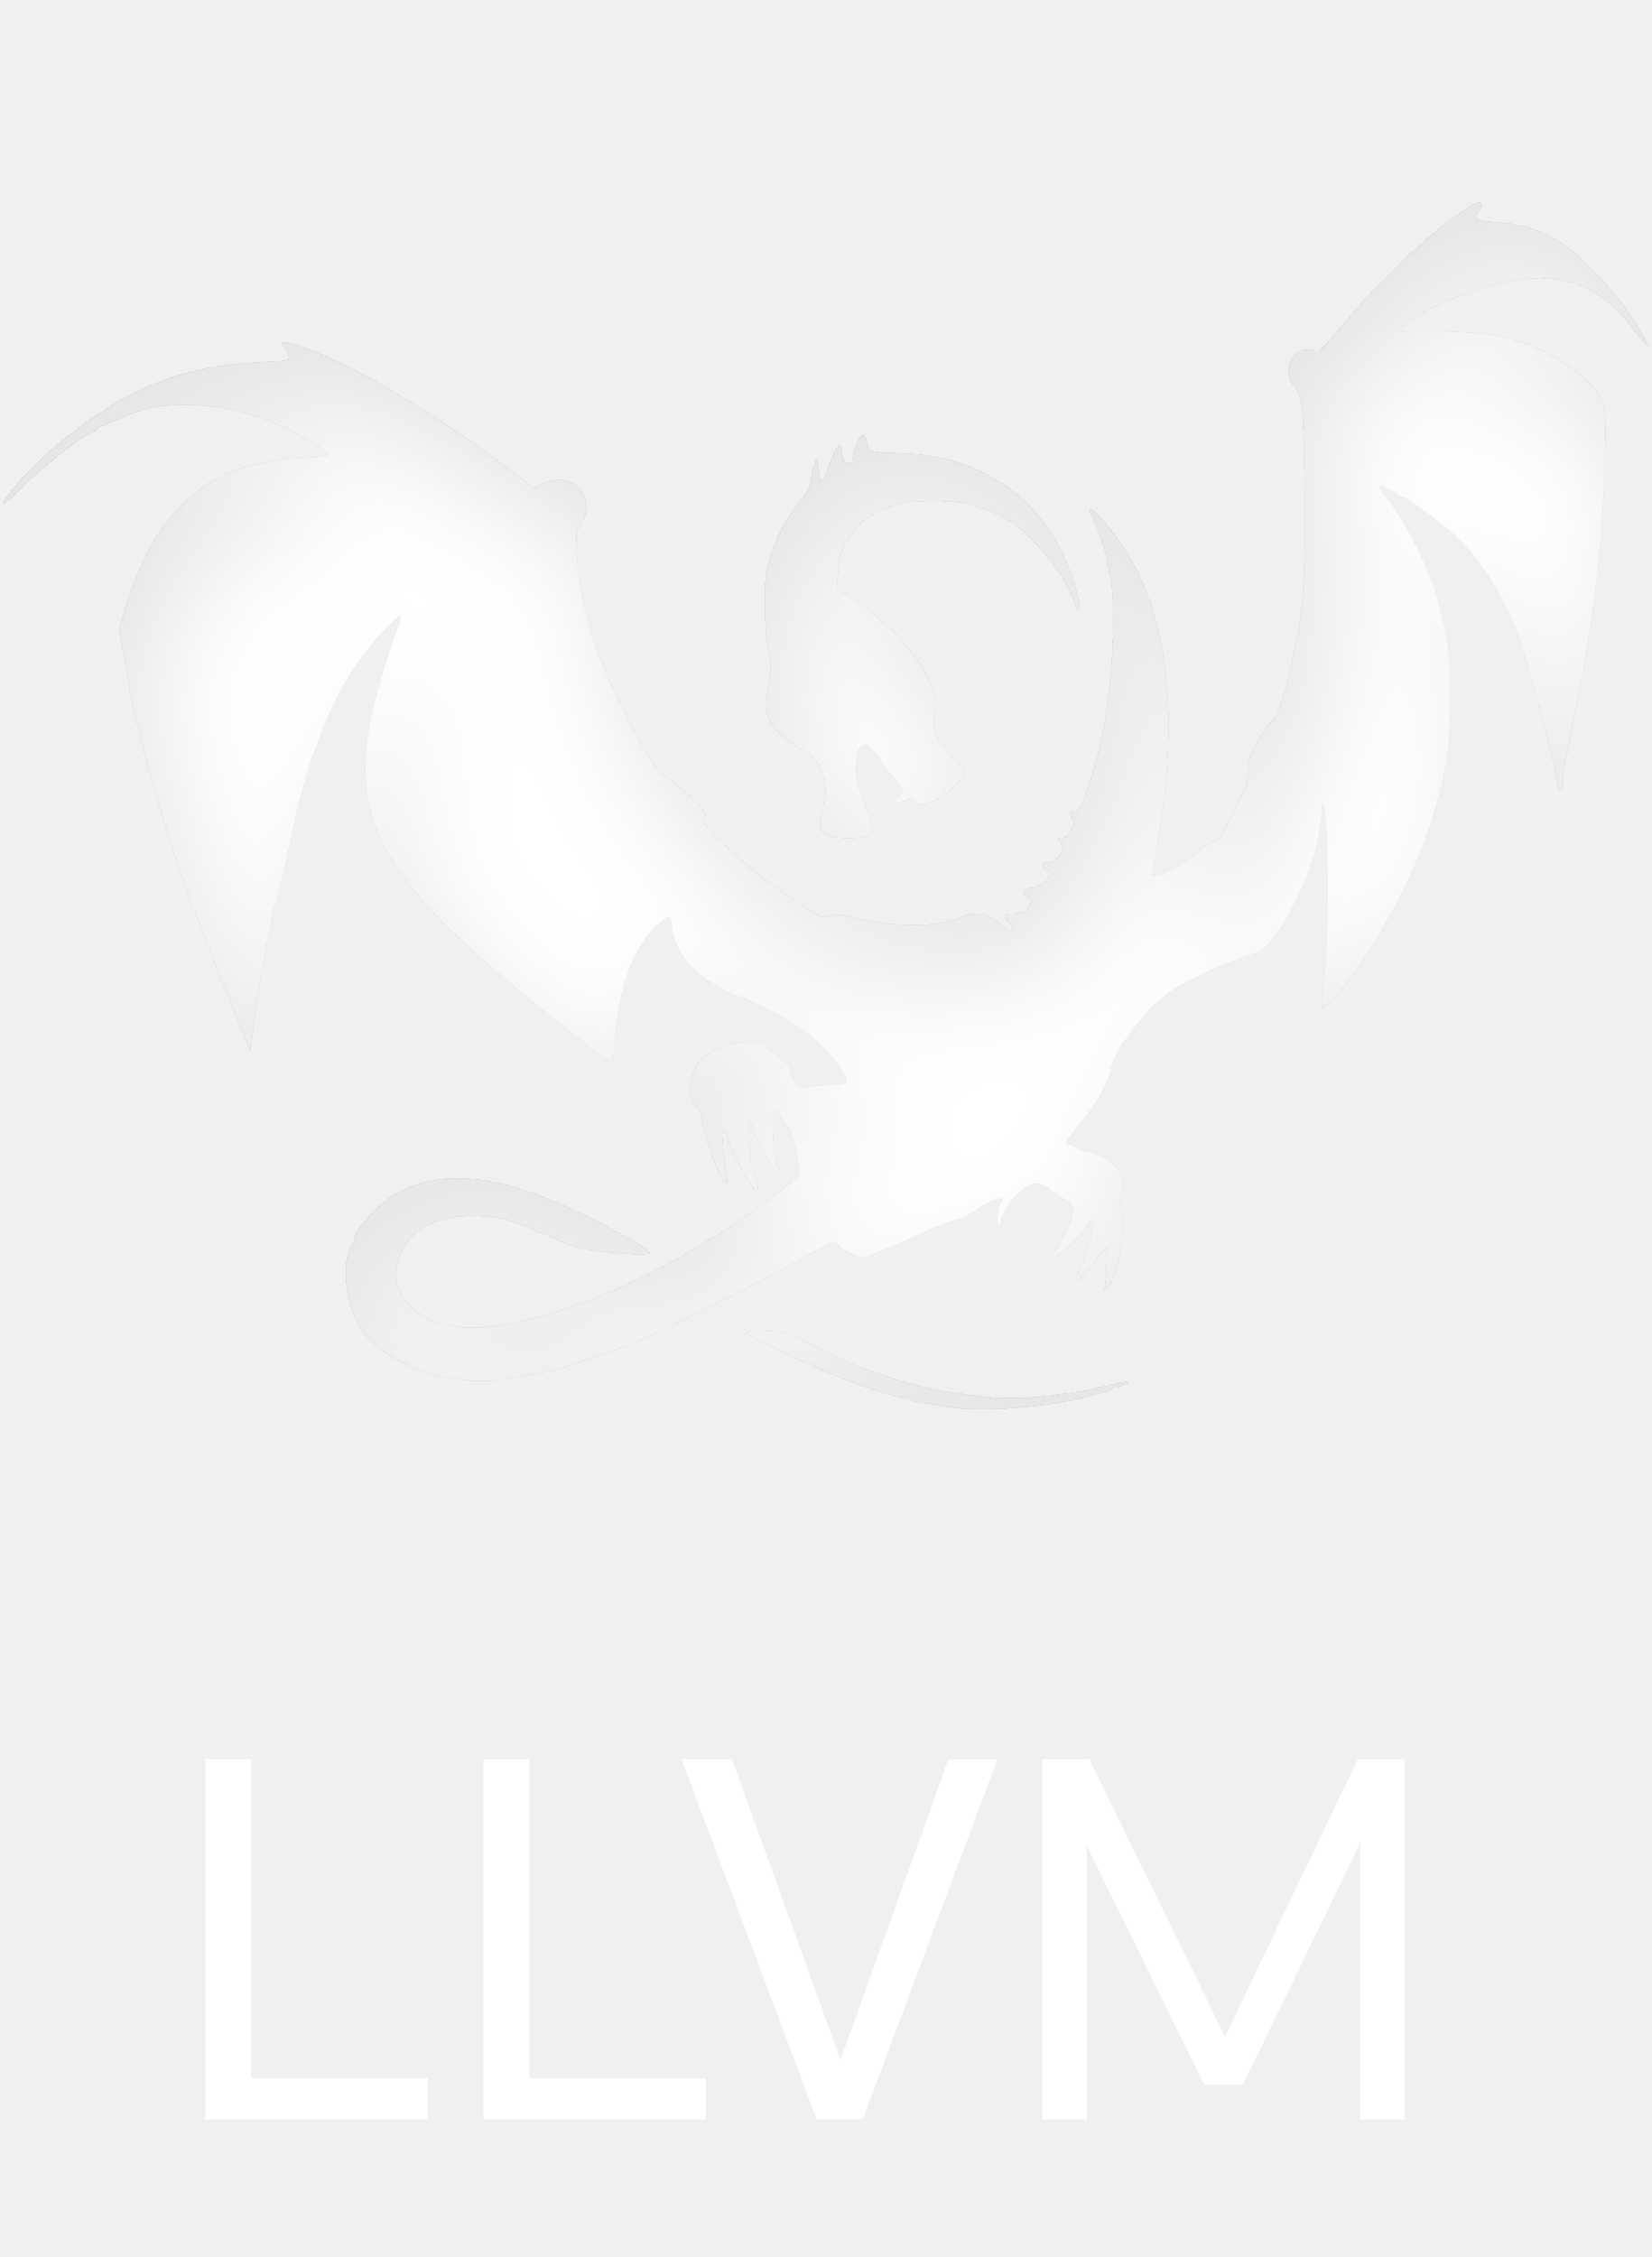
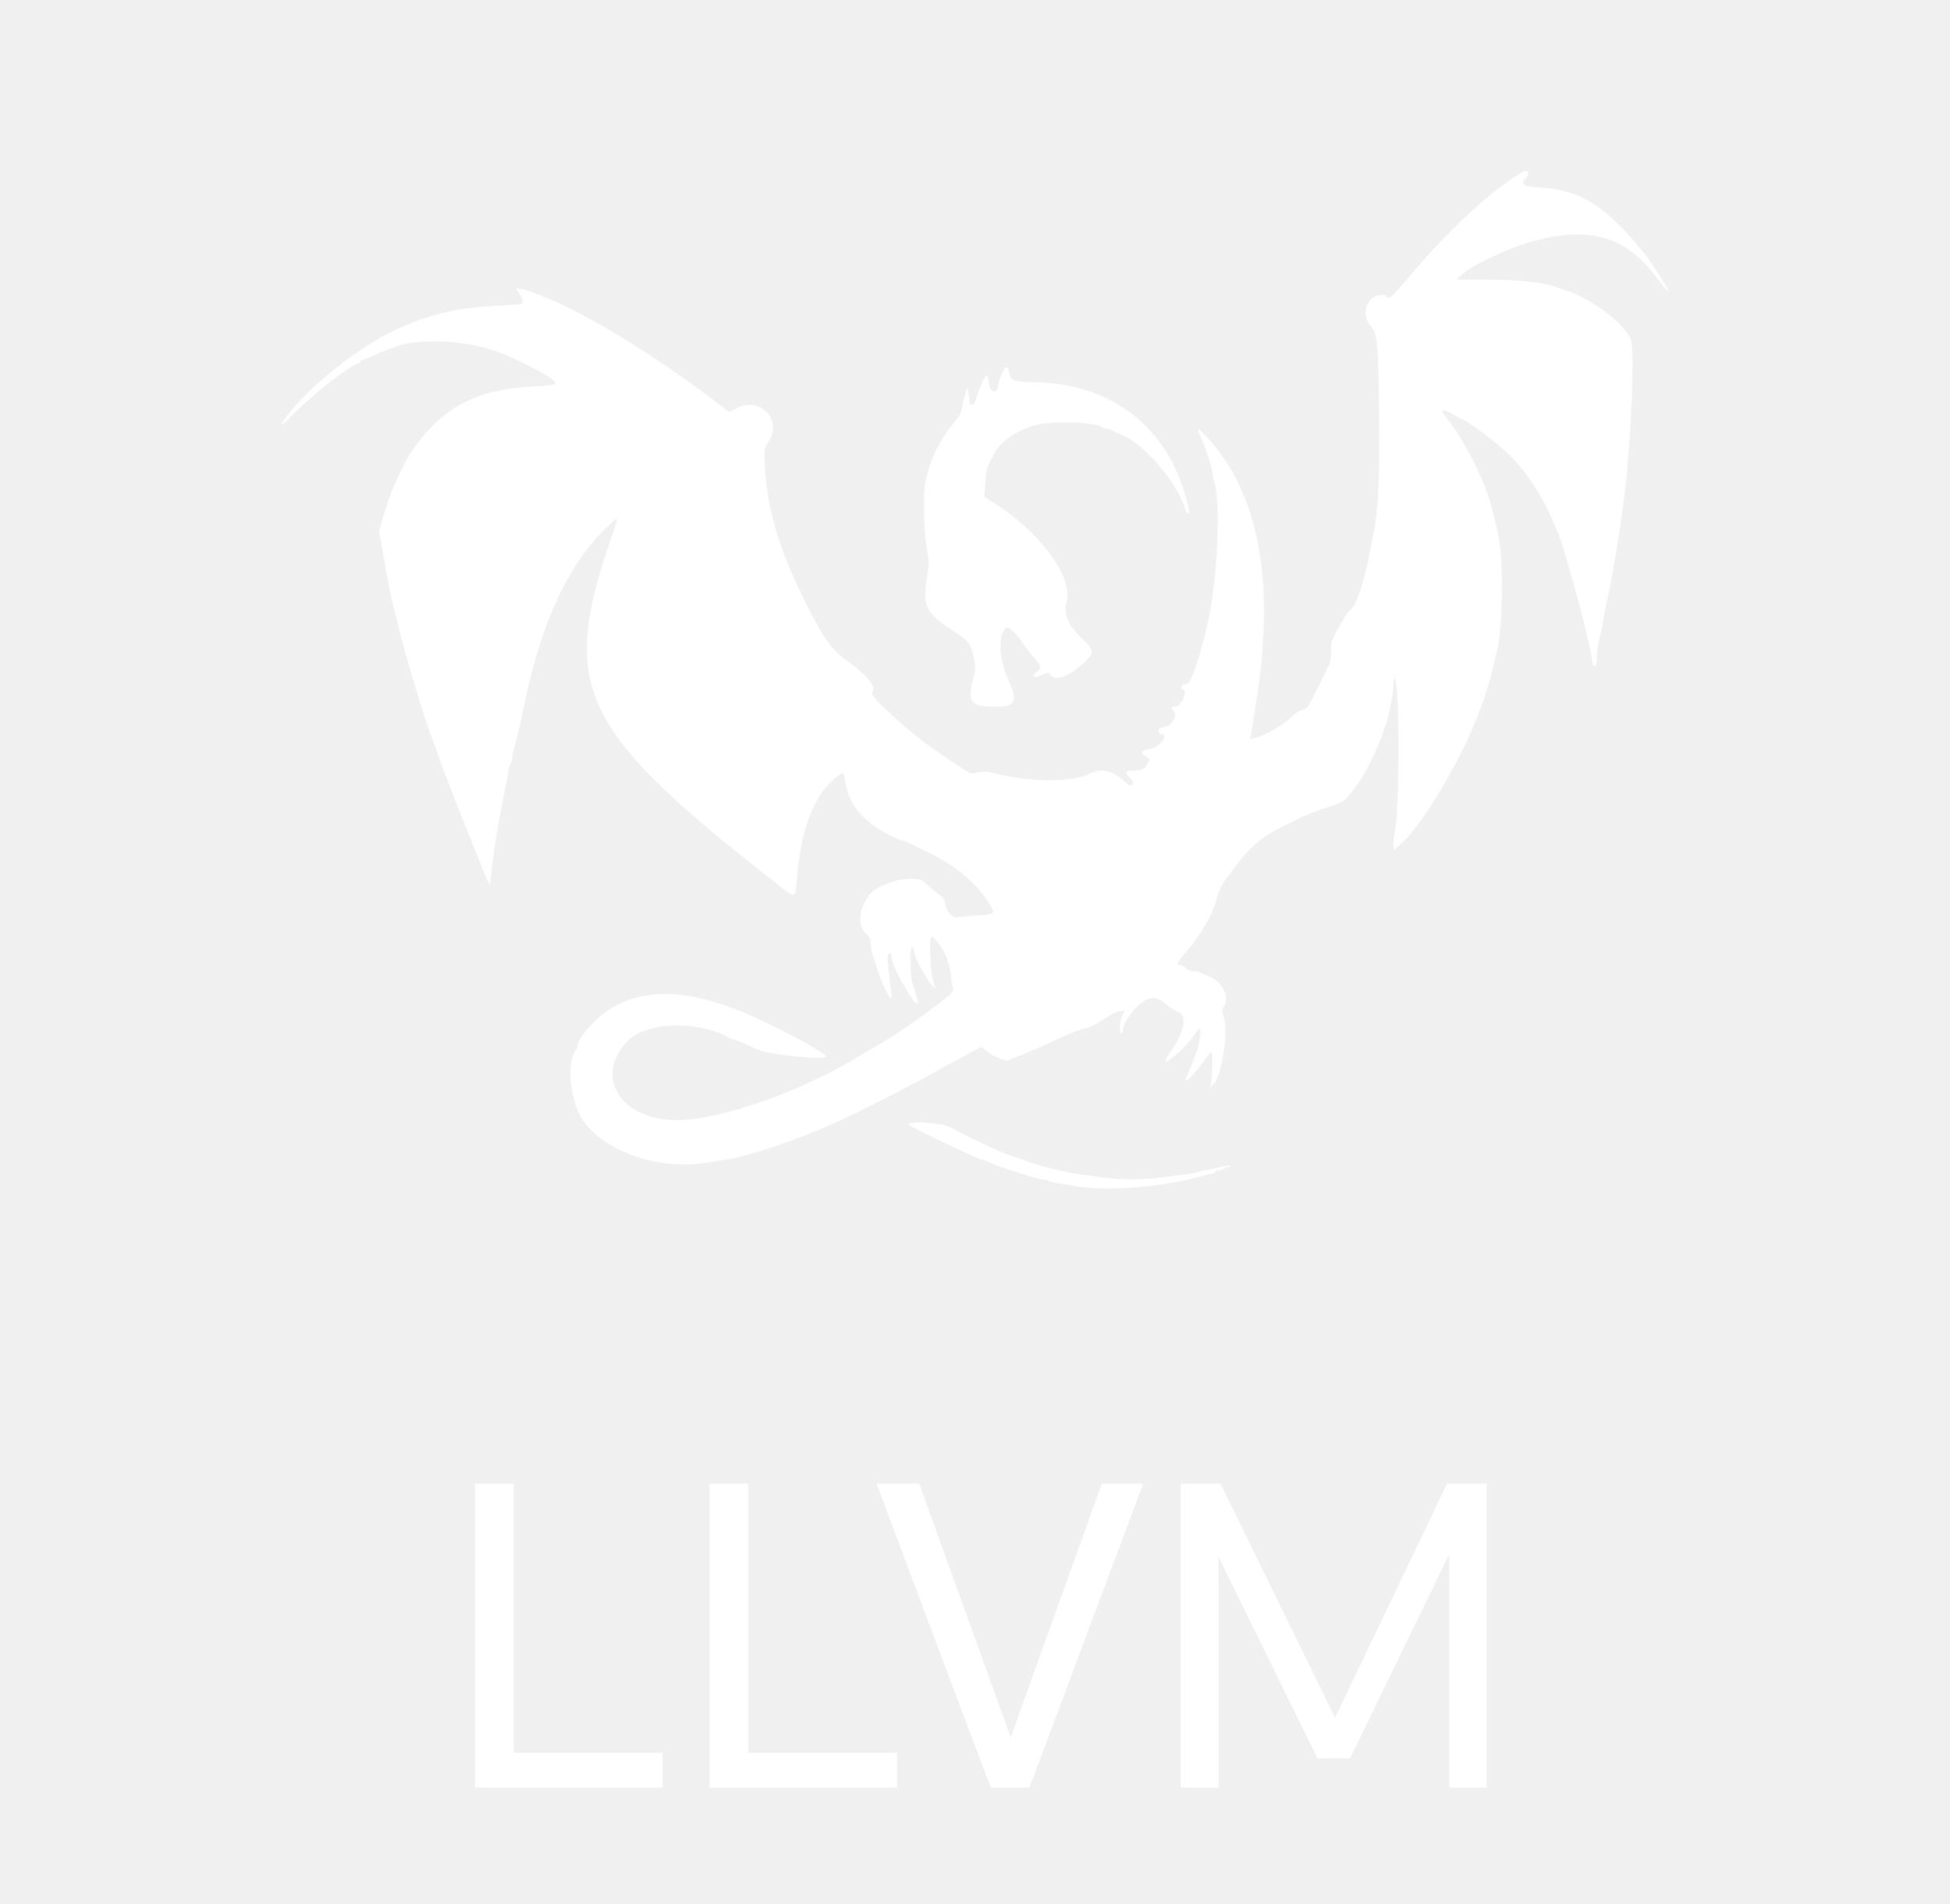
- <svg xmlns="http://www.w3.org/2000/svg" width="60" height="82" viewBox="0 0 60 82" fill="none">
-   <path d="M7.458 77V63.914H9.132V75.506H15.54V77H7.458ZM17.565 77V63.914H19.239V75.506H25.647V77H17.565ZM29.674 77L24.76 63.914H26.596L30.538 74.84L34.462 63.914H36.244L31.348 77H29.674ZM37.868 77V63.914H39.578L44.51 73.994L49.334 63.914H51.044V77H49.424V66.956L45.158 75.74H43.754L39.488 67.064V77H37.868Z" fill="white" />
+ <svg xmlns="http://www.w3.org/2000/svg" width="84" height="82" viewBox="0 0 84 82" fill="none">
+   <path d="M20.458 77V63.914H22.132V75.506H28.54V77H20.458ZM30.565 77V63.914H32.239V75.506H38.647V77H30.565ZM42.674 77L37.76 63.914H39.596L43.538 74.84L47.462 63.914H49.244L44.348 77H42.674ZM50.868 77V63.914H52.578L57.51 73.994L62.334 63.914H64.044V77H62.424V66.956L58.158 75.74H56.754L52.488 67.064V77H50.868Z" fill="white" />
  <g clip-path="url(#clip0)">
-     <g filter="url(#filter0_i)">
-       <path fill-rule="evenodd" clip-rule="evenodd" d="M53.551 7.428C52.245 8.193 50.428 9.874 48.746 11.872C47.976 12.787 47.82 12.924 47.726 12.771C47.672 12.683 47.39 12.688 47.217 12.781C46.786 13.011 46.695 13.646 47.036 14.034C47.336 14.376 47.363 14.638 47.405 17.615C47.447 20.653 47.373 22.088 47.11 23.277C47.07 23.457 47.022 23.693 47.002 23.801C46.803 24.896 46.447 26.013 46.237 26.201C46.129 26.298 46.008 26.434 45.967 26.504C45.321 27.621 45.339 27.578 45.338 28.04C45.337 28.284 45.311 28.534 45.279 28.596C45.247 28.659 45.017 29.122 44.768 29.625C44.35 30.466 44.298 30.543 44.106 30.582C43.992 30.605 43.802 30.719 43.685 30.835C43.274 31.241 42.508 31.689 42.052 31.79L41.848 31.834L41.898 31.581C41.925 31.442 41.971 31.166 42 30.968C42.029 30.77 42.086 30.402 42.126 30.15C42.905 25.286 42.281 21.562 40.282 19.162C39.706 18.47 39.46 18.305 39.696 18.771C39.883 19.14 40.231 20.19 40.231 20.384C40.231 20.477 40.259 20.624 40.292 20.712C40.588 21.49 40.469 24.717 40.075 26.616C39.93 27.313 39.65 28.352 39.51 28.71C39.482 28.782 39.422 28.944 39.376 29.07C39.267 29.373 39.192 29.463 39.052 29.463C38.904 29.463 38.827 29.652 38.956 29.702C39.179 29.787 38.877 30.445 38.616 30.445C38.437 30.445 38.427 30.491 38.569 30.648C38.745 30.843 38.463 31.273 38.123 31.331C37.933 31.363 37.876 31.399 37.903 31.471C37.924 31.525 37.941 31.581 37.941 31.596C37.941 31.611 37.985 31.623 38.039 31.623C38.37 31.623 37.958 32.192 37.587 32.248C37.178 32.309 37.085 32.434 37.348 32.57C37.528 32.663 37.542 32.691 37.475 32.82C37.313 33.134 37.213 33.194 36.85 33.194C36.458 33.194 36.422 33.253 36.667 33.498C36.833 33.664 36.852 33.786 36.717 33.831C36.678 33.844 36.606 33.815 36.557 33.767C35.98 33.2 35.496 33.063 34.967 33.318C34.123 33.725 32.323 33.706 30.659 33.272C30.511 33.233 30.316 33.231 30.168 33.265C30.033 33.296 29.888 33.322 29.846 33.323C29.784 33.325 29.086 32.874 28.229 32.279C27.152 31.533 25.434 29.965 25.558 29.842C25.795 29.604 25.442 29.162 24.412 28.406C23.785 27.946 23.414 27.407 22.622 25.797C21.55 23.622 21.037 21.864 20.946 20.06C20.91 19.352 20.914 19.323 21.079 19.079C21.735 18.113 20.783 17.055 19.732 17.582L19.407 17.746L18.914 17.369C16.233 15.323 13.156 13.439 11.399 12.77C11.327 12.742 11.11 12.658 10.916 12.582C10.722 12.506 10.491 12.444 10.403 12.444H10.243L10.379 12.664C10.557 12.953 10.554 13.096 10.368 13.108C10.287 13.113 10.118 13.125 9.992 13.134C9.866 13.143 9.439 13.169 9.043 13.193C7.588 13.277 6.269 13.617 4.977 14.238C3.378 15.007 1.357 16.618 0.363 17.916C-0.054 18.46 0.071 18.422 0.648 17.829C1.427 17.028 3.191 15.651 3.439 15.651C3.479 15.651 3.512 15.622 3.512 15.586C3.512 15.55 3.54 15.52 3.574 15.52C3.609 15.52 3.822 15.435 4.049 15.331C4.275 15.227 4.564 15.107 4.69 15.063C4.816 15.019 4.978 14.96 5.05 14.932C5.956 14.576 7.945 14.649 9.239 15.087C10.341 15.46 11.997 16.343 11.937 16.526C11.921 16.574 11.595 16.616 11.034 16.643C8.481 16.768 7.03 17.544 5.69 19.498C5.483 19.799 4.932 20.97 4.757 21.477C4.504 22.211 4.304 22.94 4.339 22.997C4.358 23.028 4.399 23.221 4.43 23.427C4.461 23.633 4.521 23.978 4.562 24.194C4.604 24.41 4.66 24.719 4.687 24.881C4.766 25.346 4.952 26.207 5.012 26.386C5.042 26.476 5.102 26.712 5.145 26.91C5.368 27.934 6.396 31.345 6.654 31.918C6.686 31.99 6.755 32.181 6.808 32.343C6.902 32.636 7.074 33.107 7.178 33.358C7.208 33.43 7.413 33.96 7.635 34.536C7.857 35.112 8.09 35.701 8.153 35.845C8.216 35.989 8.365 36.357 8.483 36.663C8.738 37.321 8.852 37.597 8.997 37.907L9.103 38.136L9.147 37.743C9.253 36.799 9.375 35.973 9.531 35.158C9.568 34.96 9.628 34.636 9.664 34.438C9.699 34.24 9.759 33.945 9.797 33.783C9.834 33.621 9.883 33.363 9.904 33.209C9.926 33.055 9.969 32.913 10 32.894C10.032 32.875 10.057 32.789 10.057 32.703C10.057 32.616 10.104 32.375 10.162 32.166C10.325 31.572 10.368 31.39 10.571 30.412C11.303 26.897 12.397 24.479 13.983 22.868C14.628 22.214 14.671 22.205 14.465 22.77C14.376 23.013 14.288 23.271 14.27 23.343C14.251 23.415 14.212 23.532 14.183 23.605C14.073 23.879 13.723 25.068 13.595 25.601C12.624 29.659 13.742 31.79 19.188 36.257C19.392 36.425 20.903 37.627 21.56 38.145C22.262 38.698 22.269 38.695 22.32 37.94C22.463 35.798 23.065 34.223 24.028 33.472C24.347 33.223 24.363 33.231 24.416 33.689C24.498 34.385 24.911 35.031 25.6 35.539C25.952 35.798 26.721 36.205 26.86 36.205C26.907 36.205 26.997 36.232 27.06 36.266C27.122 36.299 27.516 36.49 27.934 36.692C29.245 37.323 30.165 38.115 30.699 39.075C30.861 39.367 30.812 39.395 30.086 39.436C29.744 39.455 29.358 39.49 29.229 39.513C28.996 39.555 28.718 39.212 28.709 38.873C28.706 38.756 28.588 38.624 28.286 38.401C28.142 38.294 27.946 38.125 27.851 38.024C27.465 37.618 25.851 37.986 25.423 38.577C24.989 39.177 24.932 39.881 25.292 40.203C25.448 40.342 25.504 40.448 25.504 40.602C25.504 40.717 25.531 40.901 25.564 41.012C25.822 41.874 25.931 42.185 26.113 42.57C26.347 43.063 26.452 43.136 26.399 42.767C26.27 41.874 26.211 41.243 26.247 41.15C26.307 40.993 26.421 41.091 26.421 41.298C26.423 41.65 27.448 43.432 27.522 43.211C27.549 43.129 27.449 42.733 27.322 42.424C27.197 42.12 27.176 40.586 27.299 40.811C27.356 40.914 27.402 41.036 27.402 41.082C27.402 41.235 27.917 42.192 28.124 42.424C28.257 42.572 28.313 42.607 28.284 42.522C28.133 42.086 28.098 41.851 28.075 41.124C28.046 40.202 28.07 40.173 28.459 40.685C28.745 41.063 28.913 41.524 28.973 42.096C28.997 42.33 29.039 42.571 29.066 42.632C29.137 42.792 26.833 44.468 25.635 45.126C25.473 45.215 25.149 45.405 24.915 45.548C22.489 47.036 19 48.249 17.15 48.249C14.745 48.249 13.576 46.401 15.012 44.866C15.816 44.007 18.052 43.931 19.433 44.715C19.495 44.751 19.576 44.78 19.613 44.78C19.677 44.78 19.841 44.849 20.654 45.217C21.093 45.415 23.279 45.655 23.584 45.538C23.726 45.483 22.653 44.858 21.152 44.122C18.126 42.637 15.98 42.427 14.294 43.449C13.674 43.825 12.872 44.733 12.872 45.059C12.872 45.107 12.848 45.175 12.82 45.209C12.443 45.659 12.509 47.068 12.95 47.976C13.665 49.45 16.201 50.44 18.37 50.092C18.604 50.054 19.001 49.991 19.253 49.952C19.505 49.912 19.8 49.853 19.908 49.822C20.016 49.79 20.237 49.728 20.399 49.685C21.415 49.414 23.099 48.783 24.228 48.251C25.457 47.672 27.662 46.541 28.338 46.143C28.511 46.041 28.66 45.958 28.67 45.958C28.685 45.958 29.831 45.335 30.209 45.122C30.267 45.089 30.37 45.142 30.503 45.274C30.616 45.385 30.859 45.525 31.043 45.585L31.378 45.693L31.959 45.46C32.651 45.182 32.725 45.15 33.653 44.715C34.049 44.53 34.518 44.351 34.695 44.317C34.903 44.278 35.187 44.14 35.494 43.932C35.756 43.755 36.077 43.589 36.207 43.565L36.444 43.52L36.341 43.765C36.227 44.039 36.203 44.518 36.304 44.518C36.34 44.518 36.37 44.458 36.37 44.385C36.37 44.139 36.687 43.623 37.028 43.317C37.49 42.901 37.812 42.889 38.247 43.271C38.409 43.413 38.645 43.564 38.772 43.606C39.158 43.733 39.004 44.478 38.418 45.319C38.02 45.893 38.173 45.877 38.835 45.277C39.056 45.075 39.322 44.778 39.424 44.617C39.526 44.455 39.632 44.322 39.659 44.322C39.77 44.322 39.681 44.971 39.511 45.402C39.482 45.474 39.392 45.71 39.311 45.926C39.229 46.142 39.134 46.356 39.099 46.402C39.063 46.448 39.054 46.504 39.077 46.528C39.142 46.592 39.44 46.281 39.806 45.768C39.986 45.515 40.158 45.308 40.188 45.306C40.249 45.304 40.21 46.546 40.142 46.809C40.118 46.899 40.119 46.929 40.142 46.875C40.166 46.821 40.207 46.762 40.233 46.744C40.605 46.488 40.935 44.528 40.724 43.827C40.64 43.546 40.64 43.49 40.724 43.361C40.998 42.944 40.645 42.268 40.035 42.04C39.909 41.993 39.755 41.928 39.692 41.895C39.63 41.861 39.495 41.834 39.392 41.834C39.288 41.834 39.152 41.776 39.086 41.704C39.021 41.632 38.913 41.573 38.847 41.573C38.652 41.573 38.704 41.449 39.076 41.023C39.758 40.243 40.293 39.312 40.398 38.722C40.437 38.501 40.754 37.877 40.878 37.776C40.901 37.758 40.991 37.64 41.08 37.514C41.732 36.584 42.312 36.068 43.197 35.63C44.243 35.112 44.46 35.019 45.239 34.756C45.92 34.527 45.926 34.522 46.417 33.873C46.777 33.396 47.35 32.255 47.562 31.59C47.608 31.446 47.669 31.27 47.697 31.198C47.823 30.875 48.021 29.856 48.021 29.532C48.021 29.317 48.044 29.2 48.08 29.237C48.3 29.468 48.299 34.738 48.079 35.879C48.04 36.078 48.019 36.323 48.031 36.423L48.053 36.605L48.398 36.299C49.264 35.53 50.902 32.789 51.623 30.903C51.739 30.597 51.858 30.288 51.887 30.216C52.003 29.92 52.28 28.946 52.398 28.416C52.434 28.254 52.481 28.047 52.503 27.957C52.62 27.466 52.694 26.474 52.694 25.372C52.695 23.695 52.65 23.359 52.212 21.706C51.927 20.635 51.035 18.888 50.335 18.034C49.988 17.61 50.093 17.555 50.639 17.877C50.822 17.985 50.987 18.073 51.006 18.073C51.168 18.073 52.552 19.128 53.062 19.64C54.168 20.75 55.064 22.442 55.561 24.357C55.594 24.483 55.648 24.682 55.682 24.799C55.716 24.916 55.772 25.108 55.805 25.225C55.899 25.552 56.141 26.458 56.203 26.714C56.475 27.839 56.546 28.158 56.575 28.399C56.629 28.845 56.791 28.768 56.791 28.297C56.791 28.087 56.831 27.771 56.88 27.593C56.929 27.415 57.02 26.976 57.081 26.616C57.143 26.256 57.223 25.849 57.258 25.712C57.329 25.436 57.486 24.604 57.581 23.997C57.615 23.781 57.672 23.428 57.709 23.212C57.955 21.749 58.135 20.067 58.243 18.204C58.334 16.652 58.35 15.07 58.278 14.725C58.141 14.068 56.624 12.879 55.45 12.508C55.306 12.463 55.129 12.402 55.057 12.374C54.554 12.175 53.432 12.05 52.111 12.048L50.737 12.046L51.008 11.8C51.47 11.382 53.126 10.621 54.141 10.361C56.495 9.756 58.009 10.197 59.279 11.854C59.999 12.795 60.081 12.801 59.491 11.869C59.034 11.148 58.923 11 58.297 10.284C56.943 8.736 55.902 8.163 54.288 8.075C53.635 8.04 53.48 7.938 53.708 7.695C53.935 7.452 53.826 7.267 53.551 7.428ZM31.15 16.115C31.069 16.298 31.003 16.499 31.003 16.563C31.003 17.007 30.612 16.929 30.591 16.481C30.583 16.305 30.545 16.176 30.503 16.175C30.427 16.175 30.127 16.847 30.057 17.171C29.999 17.445 29.759 17.548 29.759 17.298C29.759 17.194 29.74 17.013 29.717 16.897L29.674 16.686L29.587 16.938C29.539 17.076 29.48 17.332 29.456 17.505C29.426 17.73 29.348 17.899 29.185 18.094C28.482 18.935 28.08 19.744 27.862 20.757C27.758 21.238 27.784 22.88 27.905 23.506C28.029 24.144 28.03 24.281 27.922 24.924C27.729 26.08 27.901 26.433 29 27.134C29.746 27.609 29.821 27.708 29.962 28.393C30.037 28.759 30.031 28.845 29.894 29.364C29.664 30.233 29.85 30.445 30.843 30.445C31.71 30.445 31.844 30.251 31.515 29.473C31.445 29.305 31.363 29.11 31.333 29.038C30.98 28.177 31.032 27.041 31.425 27.041C31.518 27.041 31.942 27.479 32.047 27.684C32.09 27.768 32.285 28.025 32.48 28.255C32.894 28.743 32.895 28.747 32.642 28.959C32.351 29.204 32.616 29.232 33.045 29.002C33.125 28.959 33.173 28.971 33.214 29.043C33.405 29.385 34.038 29.167 34.715 28.527C35.165 28.102 35.156 28.033 34.581 27.474C33.986 26.895 33.806 26.456 33.945 25.915C34.228 24.813 32.758 22.859 30.683 21.576L30.396 21.399L30.44 20.811C30.464 20.487 30.509 20.174 30.54 20.114C30.57 20.053 30.662 19.865 30.743 19.694C31.038 19.077 31.604 18.64 32.495 18.339C33.144 18.121 35.229 18.169 35.483 18.408C35.517 18.44 35.593 18.466 35.653 18.466C35.759 18.466 35.922 18.534 36.49 18.816C37.435 19.284 38.78 20.918 39.049 21.925C39.113 22.166 39.266 22.196 39.217 21.958C38.519 18.606 36.068 16.549 32.678 16.468C31.613 16.442 31.575 16.429 31.479 16.049C31.396 15.723 31.316 15.739 31.15 16.115ZM27.179 48.473C27.418 48.641 29.7 49.727 30.217 49.919C30.511 50.029 30.675 50.093 30.953 50.209C31.034 50.242 31.277 50.328 31.493 50.399C32.411 50.7 32.774 50.802 32.927 50.802C33.016 50.802 33.105 50.828 33.124 50.859C33.144 50.891 33.3 50.932 33.472 50.952C33.644 50.972 33.976 51.027 34.21 51.075C35.501 51.339 38.065 51.151 39.741 50.67C39.885 50.629 40.083 50.58 40.182 50.56C40.281 50.541 40.362 50.499 40.362 50.468C40.362 50.436 40.434 50.41 40.522 50.41C40.61 50.41 40.7 50.38 40.722 50.344C40.745 50.308 40.822 50.279 40.894 50.279C40.966 50.279 41.009 50.253 40.99 50.222C40.971 50.191 40.8 50.209 40.61 50.263C40.42 50.316 40.161 50.373 40.035 50.389C39.909 50.405 39.747 50.442 39.675 50.473C39.603 50.503 39.294 50.56 38.988 50.598C38.682 50.637 38.202 50.699 37.922 50.736C37.283 50.819 36.236 50.821 35.662 50.74C35.422 50.707 34.974 50.647 34.668 50.607C34.362 50.567 34.008 50.508 33.883 50.476C33.757 50.444 33.506 50.383 33.326 50.341C32.976 50.258 32.622 50.158 32.41 50.083C32.338 50.057 32.132 49.984 31.952 49.921C31.772 49.858 31.468 49.75 31.277 49.681C30.869 49.533 29.407 48.83 28.954 48.564C28.587 48.349 26.876 48.261 27.179 48.473Z" fill="white" />
-     </g>
+     <path fill-rule="evenodd" clip-rule="evenodd" d="M65.552 7.428C64.245 8.193 62.428 9.874 60.746 11.872C59.976 12.787 59.82 12.924 59.726 12.771C59.672 12.683 59.39 12.688 59.217 12.781C58.786 13.011 58.695 13.646 59.036 14.034C59.336 14.376 59.363 14.638 59.405 17.615C59.447 20.653 59.373 22.088 59.11 23.277C59.07 23.457 59.022 23.693 59.002 23.801C58.803 24.896 58.447 26.013 58.237 26.201C58.129 26.298 58.008 26.434 57.967 26.504C57.321 27.621 57.339 27.578 57.338 28.04C57.337 28.284 57.311 28.534 57.279 28.596C57.247 28.659 57.017 29.122 56.768 29.625C56.35 30.466 56.298 30.543 56.106 30.582C55.992 30.605 55.802 30.719 55.685 30.835C55.274 31.241 54.508 31.689 54.052 31.79L53.848 31.834L53.898 31.581C53.925 31.442 53.971 31.166 54 30.968C54.029 30.77 54.086 30.402 54.126 30.15C54.905 25.286 54.281 21.562 52.282 19.162C51.706 18.47 51.46 18.305 51.696 18.771C51.883 19.14 52.231 20.19 52.231 20.384C52.231 20.477 52.259 20.624 52.292 20.712C52.588 21.49 52.469 24.717 52.075 26.616C51.93 27.313 51.65 28.352 51.51 28.71C51.482 28.782 51.422 28.944 51.376 29.07C51.267 29.373 51.192 29.463 51.052 29.463C50.904 29.463 50.827 29.652 50.956 29.702C51.179 29.787 50.877 30.445 50.616 30.445C50.437 30.445 50.427 30.491 50.569 30.648C50.745 30.843 50.463 31.273 50.123 31.331C49.933 31.363 49.876 31.399 49.903 31.471C49.924 31.525 49.941 31.581 49.941 31.596C49.941 31.611 49.985 31.623 50.039 31.623C50.37 31.623 49.958 32.192 49.587 32.248C49.178 32.309 49.085 32.434 49.348 32.57C49.528 32.663 49.542 32.691 49.475 32.82C49.313 33.134 49.213 33.194 48.85 33.194C48.458 33.194 48.422 33.253 48.667 33.498C48.833 33.664 48.852 33.786 48.717 33.831C48.678 33.844 48.606 33.815 48.557 33.767C47.98 33.2 47.496 33.063 46.967 33.318C46.123 33.725 44.323 33.706 42.659 33.272C42.511 33.233 42.316 33.231 42.168 33.265C42.033 33.296 41.888 33.322 41.846 33.323C41.784 33.325 41.086 32.874 40.229 32.279C39.152 31.533 37.434 29.965 37.557 29.842C37.795 29.604 37.442 29.162 36.412 28.406C35.785 27.946 35.414 27.407 34.622 25.797C33.55 23.622 33.037 21.864 32.946 20.06C32.91 19.352 32.914 19.323 33.079 19.079C33.736 18.113 32.783 17.055 31.732 17.582L31.407 17.746L30.914 17.369C28.233 15.323 25.156 13.439 23.399 12.77C23.327 12.742 23.11 12.658 22.916 12.582C22.722 12.506 22.491 12.444 22.403 12.444H22.243L22.379 12.664C22.557 12.953 22.554 13.096 22.368 13.108C22.287 13.113 22.118 13.125 21.992 13.134C21.866 13.143 21.439 13.169 21.043 13.193C19.588 13.277 18.269 13.617 16.977 14.238C15.378 15.007 13.357 16.618 12.363 17.916C11.946 18.46 12.071 18.422 12.648 17.829C13.427 17.028 15.191 15.651 15.439 15.651C15.479 15.651 15.512 15.622 15.512 15.586C15.512 15.55 15.54 15.52 15.574 15.52C15.609 15.52 15.822 15.435 16.049 15.331C16.275 15.227 16.564 15.107 16.69 15.063C16.816 15.019 16.978 14.96 17.05 14.932C17.956 14.576 19.945 14.649 21.239 15.087C22.341 15.46 23.997 16.343 23.937 16.526C23.921 16.574 23.595 16.616 23.034 16.643C20.481 16.768 19.03 17.544 17.69 19.498C17.483 19.799 16.932 20.97 16.757 21.477C16.504 22.211 16.304 22.94 16.339 22.997C16.358 23.028 16.399 23.221 16.43 23.427C16.461 23.633 16.521 23.978 16.562 24.194C16.604 24.41 16.66 24.719 16.687 24.881C16.767 25.346 16.952 26.207 17.012 26.386C17.042 26.476 17.102 26.712 17.145 26.91C17.368 27.934 18.396 31.345 18.654 31.918C18.686 31.99 18.755 32.181 18.808 32.343C18.902 32.636 19.074 33.107 19.178 33.358C19.208 33.43 19.413 33.96 19.635 34.536C19.857 35.112 20.09 35.701 20.153 35.845C20.216 35.989 20.365 36.357 20.483 36.663C20.738 37.321 20.852 37.597 20.997 37.907L21.104 38.136L21.147 37.743C21.253 36.799 21.375 35.973 21.53 35.158C21.568 34.96 21.628 34.636 21.664 34.438C21.699 34.24 21.759 33.945 21.797 33.783C21.834 33.621 21.883 33.363 21.904 33.209C21.926 33.055 21.969 32.913 22 32.894C22.032 32.875 22.057 32.789 22.057 32.703C22.057 32.616 22.104 32.375 22.162 32.166C22.325 31.572 22.368 31.39 22.571 30.412C23.303 26.897 24.397 24.479 25.983 22.868C26.628 22.214 26.671 22.205 26.465 22.77C26.376 23.013 26.288 23.271 26.27 23.343C26.251 23.415 26.212 23.532 26.183 23.605C26.073 23.879 25.723 25.068 25.595 25.601C24.624 29.659 25.742 31.79 31.188 36.257C31.392 36.425 32.903 37.627 33.56 38.145C34.262 38.698 34.269 38.695 34.32 37.94C34.463 35.798 35.065 34.223 36.028 33.472C36.347 33.223 36.363 33.231 36.416 33.689C36.498 34.385 36.911 35.031 37.6 35.539C37.952 35.798 38.721 36.205 38.86 36.205C38.907 36.205 38.997 36.232 39.06 36.266C39.122 36.299 39.516 36.49 39.934 36.692C41.245 37.323 42.164 38.115 42.699 39.075C42.861 39.367 42.812 39.395 42.086 39.436C41.744 39.455 41.358 39.49 41.229 39.513C40.996 39.555 40.718 39.212 40.709 38.873C40.706 38.756 40.588 38.624 40.286 38.401C40.142 38.294 39.946 38.125 39.851 38.024C39.465 37.618 37.851 37.986 37.423 38.577C36.989 39.177 36.932 39.881 37.292 40.203C37.447 40.342 37.504 40.448 37.504 40.602C37.504 40.717 37.531 40.901 37.564 41.012C37.822 41.874 37.931 42.185 38.114 42.57C38.347 43.063 38.452 43.136 38.399 42.767C38.27 41.874 38.211 41.243 38.247 41.15C38.307 40.993 38.42 41.091 38.421 41.298C38.423 41.65 39.448 43.432 39.522 43.211C39.549 43.129 39.449 42.733 39.322 42.424C39.197 42.12 39.176 40.586 39.299 40.811C39.356 40.914 39.403 41.036 39.403 41.082C39.403 41.235 39.917 42.192 40.124 42.424C40.257 42.572 40.313 42.607 40.284 42.522C40.133 42.086 40.098 41.851 40.075 41.124C40.046 40.202 40.07 40.173 40.459 40.685C40.745 41.063 40.913 41.524 40.973 42.096C40.997 42.33 41.039 42.571 41.066 42.632C41.137 42.792 38.833 44.468 37.635 45.126C37.473 45.215 37.149 45.405 36.915 45.548C34.489 47.036 31 48.249 29.15 48.249C26.744 48.249 25.576 46.401 27.012 44.866C27.816 44.007 30.052 43.931 31.433 44.715C31.495 44.751 31.576 44.78 31.613 44.78C31.677 44.78 31.841 44.849 32.654 45.217C33.093 45.415 35.279 45.655 35.584 45.538C35.726 45.483 34.653 44.858 33.152 44.122C30.126 42.637 27.98 42.427 26.294 43.449C25.674 43.825 24.872 44.733 24.872 45.059C24.872 45.107 24.848 45.175 24.82 45.209C24.443 45.659 24.509 47.068 24.95 47.976C25.665 49.45 28.201 50.44 30.37 50.092C30.604 50.054 31.001 49.991 31.253 49.952C31.505 49.912 31.8 49.853 31.908 49.822C32.016 49.79 32.237 49.728 32.399 49.685C33.415 49.414 35.099 48.783 36.228 48.251C37.458 47.672 39.661 46.541 40.338 46.143C40.511 46.041 40.66 45.958 40.67 45.958C40.685 45.958 41.831 45.335 42.209 45.122C42.267 45.089 42.37 45.142 42.503 45.274C42.616 45.385 42.859 45.525 43.043 45.585L43.377 45.693L43.959 45.46C44.651 45.182 44.725 45.15 45.653 44.715C46.049 44.53 46.518 44.351 46.695 44.317C46.903 44.278 47.187 44.14 47.494 43.932C47.756 43.755 48.077 43.589 48.207 43.565L48.444 43.52L48.341 43.765C48.227 44.039 48.203 44.518 48.304 44.518C48.34 44.518 48.37 44.458 48.37 44.385C48.37 44.139 48.687 43.623 49.028 43.317C49.49 42.901 49.812 42.889 50.247 43.271C50.409 43.413 50.645 43.564 50.772 43.606C51.158 43.733 51.004 44.478 50.418 45.319C50.02 45.893 50.173 45.877 50.835 45.277C51.056 45.075 51.322 44.778 51.424 44.617C51.526 44.455 51.632 44.322 51.659 44.322C51.77 44.322 51.681 44.971 51.511 45.402C51.482 45.474 51.392 45.71 51.311 45.926C51.229 46.142 51.134 46.356 51.099 46.402C51.063 46.448 51.054 46.504 51.077 46.528C51.142 46.592 51.44 46.281 51.806 45.768C51.986 45.515 52.158 45.308 52.188 45.306C52.249 45.304 52.21 46.546 52.142 46.809C52.118 46.899 52.119 46.929 52.142 46.875C52.166 46.821 52.207 46.762 52.233 46.744C52.605 46.488 52.935 44.528 52.724 43.827C52.64 43.546 52.64 43.49 52.724 43.361C52.998 42.944 52.645 42.268 52.035 42.04C51.909 41.993 51.755 41.928 51.692 41.895C51.63 41.861 51.495 41.834 51.392 41.834C51.288 41.834 51.152 41.776 51.086 41.704C51.021 41.632 50.913 41.573 50.847 41.573C50.652 41.573 50.704 41.449 51.076 41.023C51.758 40.243 52.293 39.312 52.398 38.722C52.437 38.501 52.754 37.877 52.878 37.776C52.901 37.758 52.991 37.64 53.08 37.514C53.732 36.584 54.312 36.068 55.197 35.63C56.243 35.112 56.46 35.019 57.239 34.756C57.92 34.527 57.926 34.522 58.417 33.873C58.777 33.396 59.35 32.255 59.562 31.59C59.608 31.446 59.669 31.27 59.697 31.198C59.823 30.875 60.021 29.856 60.021 29.532C60.021 29.317 60.044 29.2 60.08 29.237C60.3 29.468 60.299 34.738 60.079 35.879C60.04 36.078 60.019 36.323 60.031 36.423L60.053 36.605L60.398 36.299C61.264 35.53 62.902 32.789 63.623 30.903C63.739 30.597 63.858 30.288 63.887 30.216C64.003 29.92 64.28 28.946 64.398 28.416C64.434 28.254 64.481 28.047 64.503 27.957C64.621 27.466 64.694 26.474 64.694 25.372C64.695 23.695 64.65 23.359 64.212 21.706C63.927 20.635 63.035 18.888 62.335 18.034C61.988 17.61 62.093 17.555 62.639 17.877C62.822 17.985 62.987 18.073 63.006 18.073C63.168 18.073 64.552 19.128 65.062 19.64C66.168 20.75 67.064 22.442 67.561 24.357C67.594 24.483 67.648 24.682 67.683 24.799C67.716 24.916 67.772 25.108 67.805 25.225C67.899 25.552 68.141 26.458 68.203 26.714C68.475 27.839 68.546 28.158 68.575 28.399C68.629 28.845 68.791 28.768 68.791 28.297C68.791 28.087 68.831 27.771 68.88 27.593C68.929 27.415 69.02 26.976 69.081 26.616C69.143 26.256 69.223 25.849 69.258 25.712C69.329 25.436 69.486 24.604 69.581 23.997C69.615 23.781 69.672 23.428 69.709 23.212C69.955 21.749 70.135 20.067 70.243 18.204C70.334 16.652 70.35 15.07 70.278 14.725C70.141 14.068 68.624 12.879 67.45 12.508C67.306 12.463 67.129 12.402 67.057 12.374C66.554 12.175 65.432 12.05 64.112 12.048L62.737 12.046L63.008 11.8C63.47 11.382 65.126 10.621 66.141 10.361C68.495 9.756 70.009 10.197 71.279 11.854C71.999 12.795 72.082 12.801 71.491 11.869C71.034 11.148 70.923 11 70.297 10.284C68.942 8.736 67.902 8.163 66.288 8.075C65.635 8.04 65.48 7.938 65.708 7.695C65.935 7.452 65.826 7.267 65.552 7.428ZM43.15 16.115C43.069 16.298 43.002 16.499 43.002 16.563C43.002 17.007 42.612 16.929 42.591 16.481C42.583 16.305 42.545 16.176 42.503 16.175C42.427 16.175 42.127 16.847 42.057 17.171C41.999 17.445 41.759 17.548 41.759 17.298C41.759 17.194 41.74 17.013 41.717 16.897L41.674 16.686L41.587 16.938C41.539 17.076 41.48 17.332 41.456 17.505C41.426 17.73 41.348 17.899 41.185 18.094C40.482 18.935 40.08 19.744 39.862 20.757C39.758 21.238 39.784 22.88 39.905 23.506C40.029 24.144 40.03 24.281 39.922 24.924C39.728 26.08 39.901 26.433 41 27.134C41.746 27.609 41.821 27.708 41.962 28.393C42.037 28.759 42.031 28.845 41.894 29.364C41.664 30.233 41.85 30.445 42.843 30.445C43.71 30.445 43.844 30.251 43.515 29.473C43.445 29.305 43.362 29.11 43.333 29.038C42.98 28.177 43.032 27.041 43.425 27.041C43.518 27.041 43.942 27.479 44.047 27.684C44.09 27.768 44.285 28.025 44.48 28.255C44.894 28.743 44.895 28.747 44.642 28.959C44.351 29.204 44.616 29.232 45.045 29.002C45.125 28.959 45.173 28.971 45.214 29.043C45.405 29.385 46.038 29.167 46.715 28.527C47.165 28.102 47.156 28.033 46.581 27.474C45.986 26.895 45.806 26.456 45.945 25.915C46.228 24.813 44.758 22.859 42.683 21.576L42.396 21.399L42.44 20.811C42.464 20.487 42.509 20.174 42.54 20.114C42.571 20.053 42.662 19.865 42.743 19.694C43.038 19.077 43.603 18.64 44.495 18.339C45.144 18.121 47.229 18.169 47.483 18.408C47.517 18.44 47.593 18.466 47.653 18.466C47.759 18.466 47.922 18.534 48.49 18.816C49.435 19.284 50.78 20.918 51.049 21.925C51.113 22.166 51.266 22.196 51.217 21.958C50.519 18.606 48.068 16.549 44.678 16.468C43.613 16.442 43.575 16.429 43.479 16.049C43.396 15.723 43.316 15.739 43.15 16.115ZM39.179 48.473C39.418 48.641 41.7 49.727 42.217 49.919C42.511 50.029 42.675 50.093 42.953 50.209C43.034 50.242 43.277 50.328 43.493 50.399C44.411 50.7 44.774 50.802 44.927 50.802C45.016 50.802 45.105 50.828 45.124 50.859C45.144 50.891 45.3 50.932 45.472 50.952C45.644 50.972 45.976 51.027 46.21 51.075C47.501 51.339 50.065 51.151 51.741 50.67C51.885 50.629 52.083 50.58 52.182 50.56C52.281 50.541 52.362 50.499 52.362 50.468C52.362 50.436 52.434 50.41 52.522 50.41C52.61 50.41 52.7 50.38 52.722 50.344C52.745 50.308 52.822 50.279 52.894 50.279C52.966 50.279 53.009 50.253 52.99 50.222C52.971 50.191 52.8 50.209 52.61 50.263C52.42 50.316 52.161 50.373 52.035 50.389C51.909 50.405 51.747 50.442 51.675 50.473C51.603 50.503 51.294 50.56 50.988 50.598C50.682 50.637 50.202 50.699 49.922 50.736C49.283 50.819 48.236 50.821 47.662 50.74C47.422 50.707 46.974 50.647 46.668 50.607C46.362 50.567 46.008 50.508 45.883 50.476C45.757 50.444 45.506 50.383 45.326 50.341C44.976 50.258 44.622 50.158 44.41 50.083C44.338 50.057 44.132 49.984 43.952 49.921C43.772 49.858 43.468 49.75 43.277 49.681C42.869 49.533 41.407 48.83 40.954 48.564C40.587 48.349 38.876 48.261 39.179 48.473Z" fill="white" />
  </g>
  <defs>
-     <filter id="filter0_i" x="0.117" y="7.367" width="60.766" height="45.828" filterUnits="userSpaceOnUse" color-interpolation-filters="sRGB">
-       <feFlood flood-opacity="0" result="BackgroundImageFix" />
-       <feBlend mode="normal" in="SourceGraphic" in2="BackgroundImageFix" result="shape" />
-       <feColorMatrix in="SourceAlpha" type="matrix" values="0 0 0 0 0 0 0 0 0 0 0 0 0 0 0 0 0 0 127 0" result="hardAlpha" />
-       <feOffset dx="1" dy="2" />
-       <feGaussianBlur stdDeviation="2" />
-       <feComposite in2="hardAlpha" operator="arithmetic" k2="-1" k3="1" />
-       <feColorMatrix type="matrix" values="0 0 0 0 0 0 0 0 0 0 0 0 0 0 0 0 0 0 0.1 0" />
-       <feBlend mode="normal" in2="shape" result="effect1_innerShadow" />
-     </filter>
    <clipPath id="clip0">
-       <rect width="60" height="60" fill="white" />
+       <rect width="84" height="60" fill="white" />
    </clipPath>
  </defs>
</svg>
